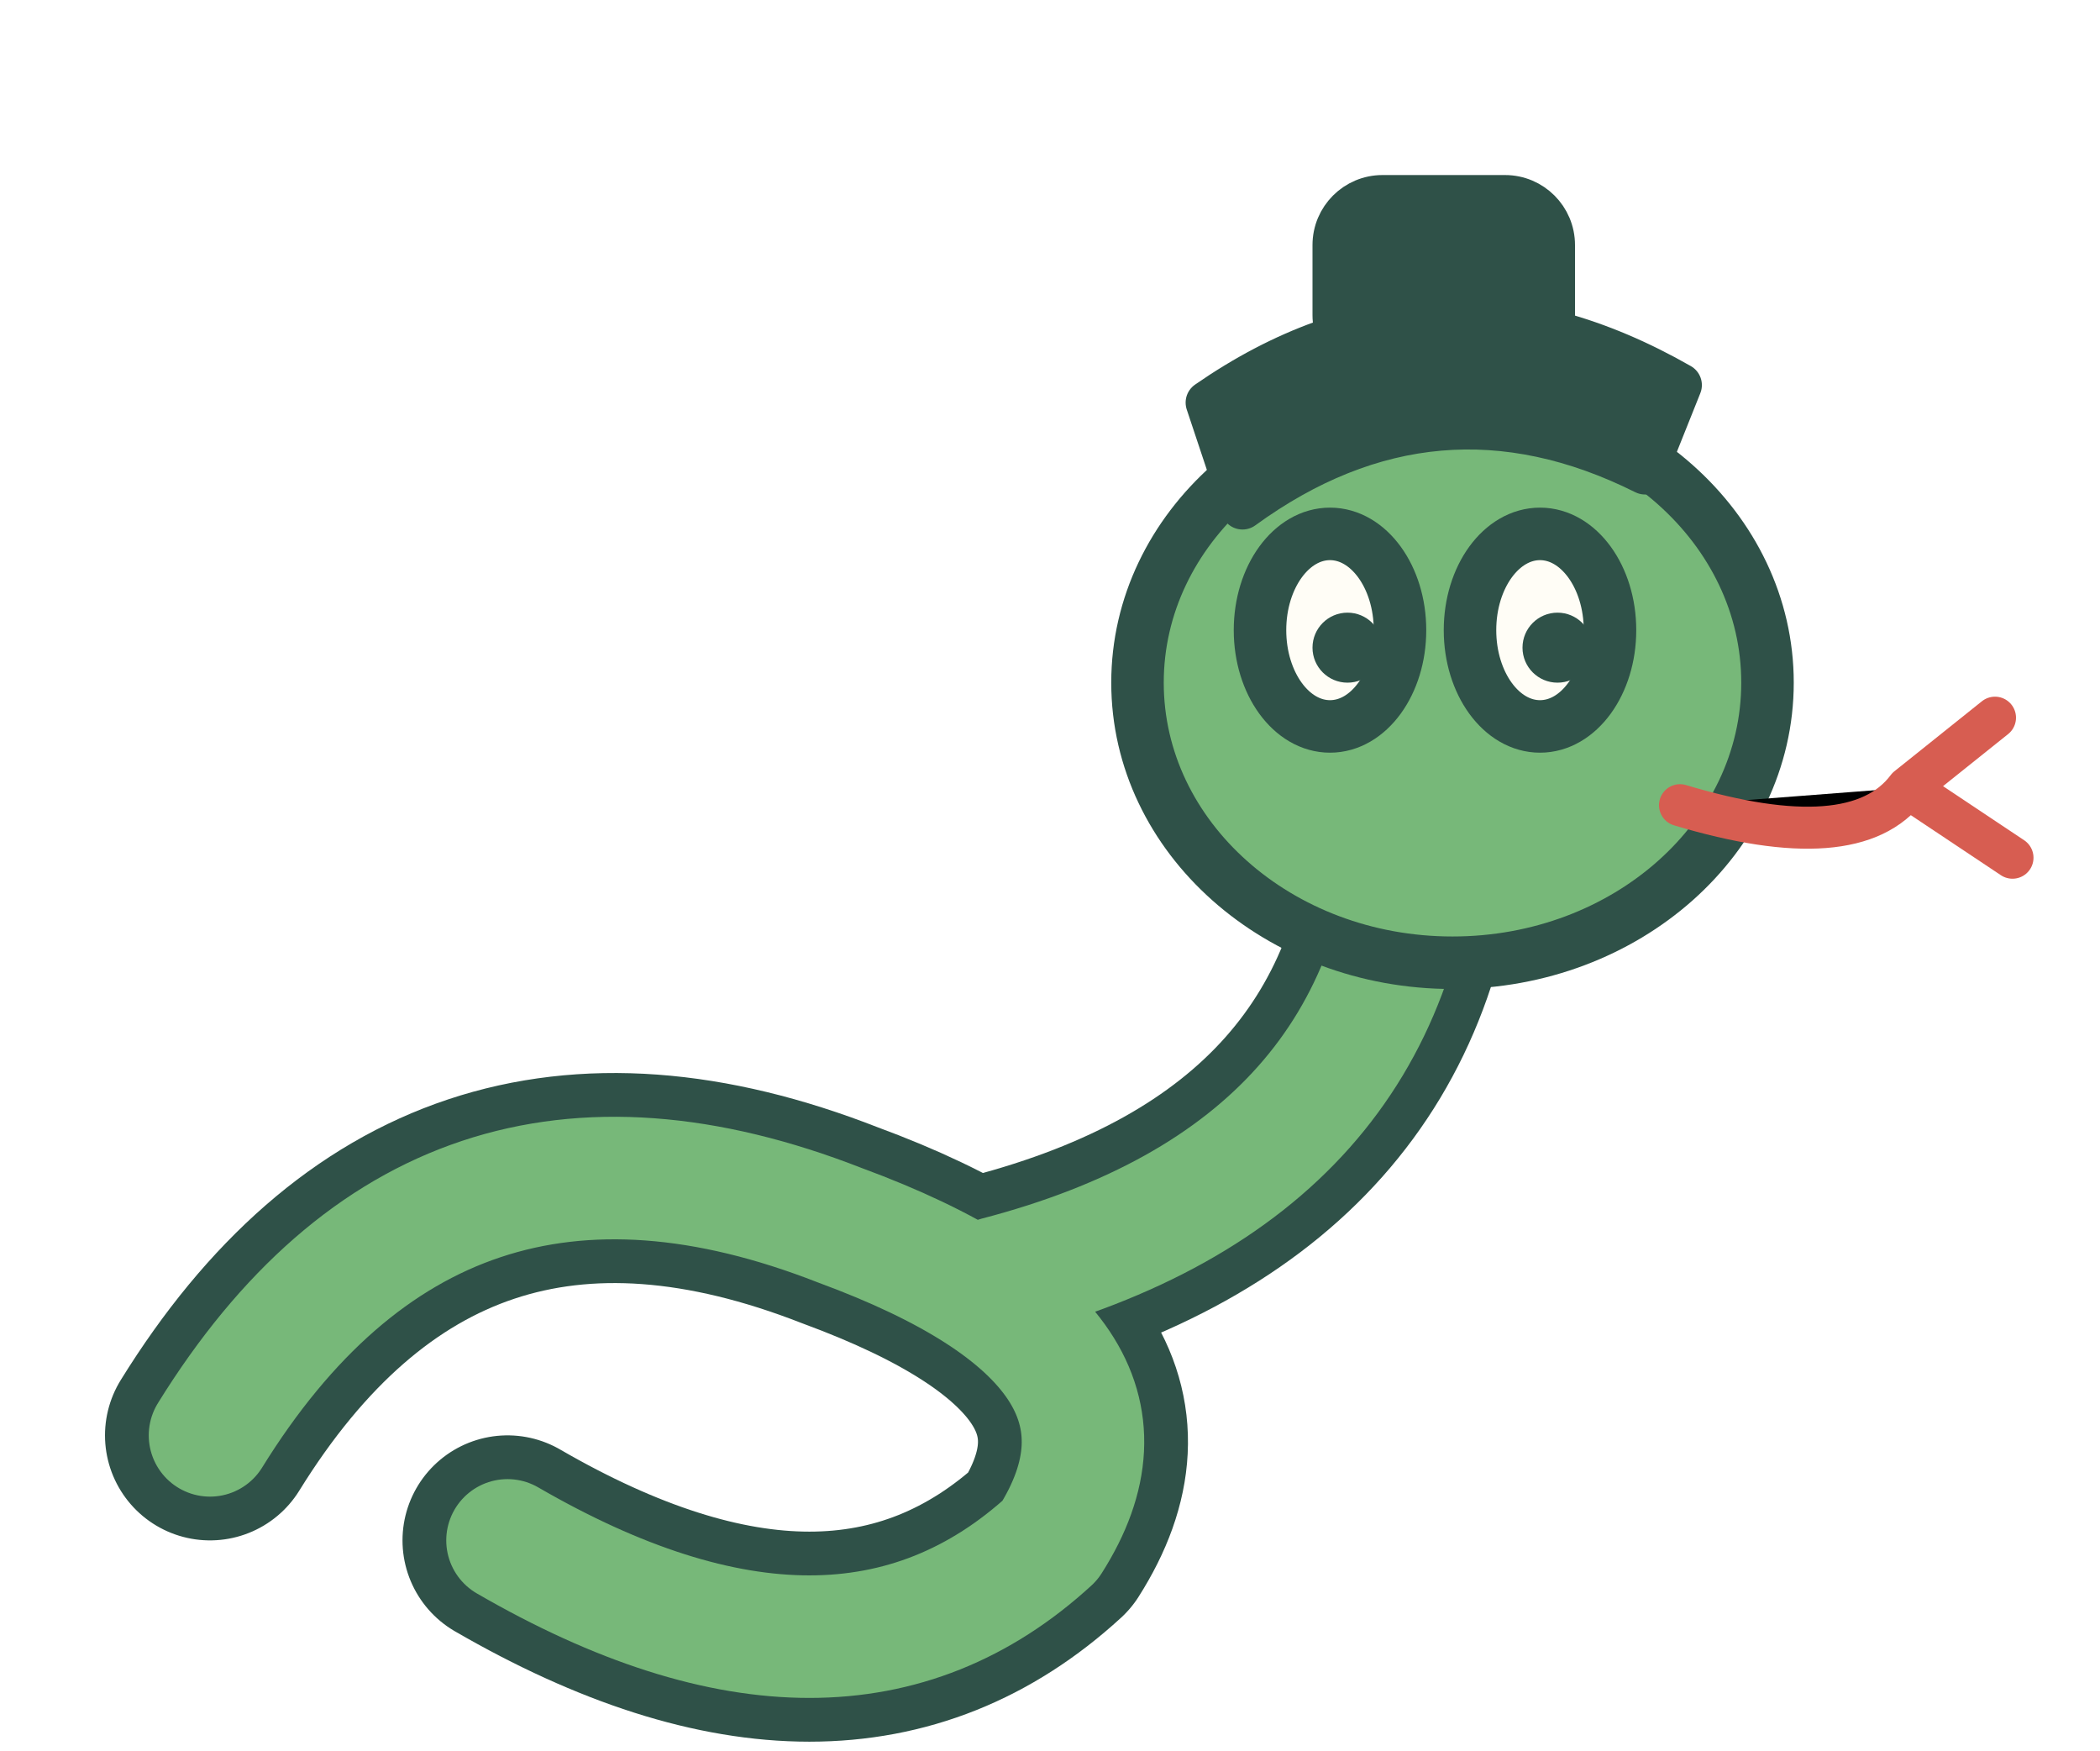
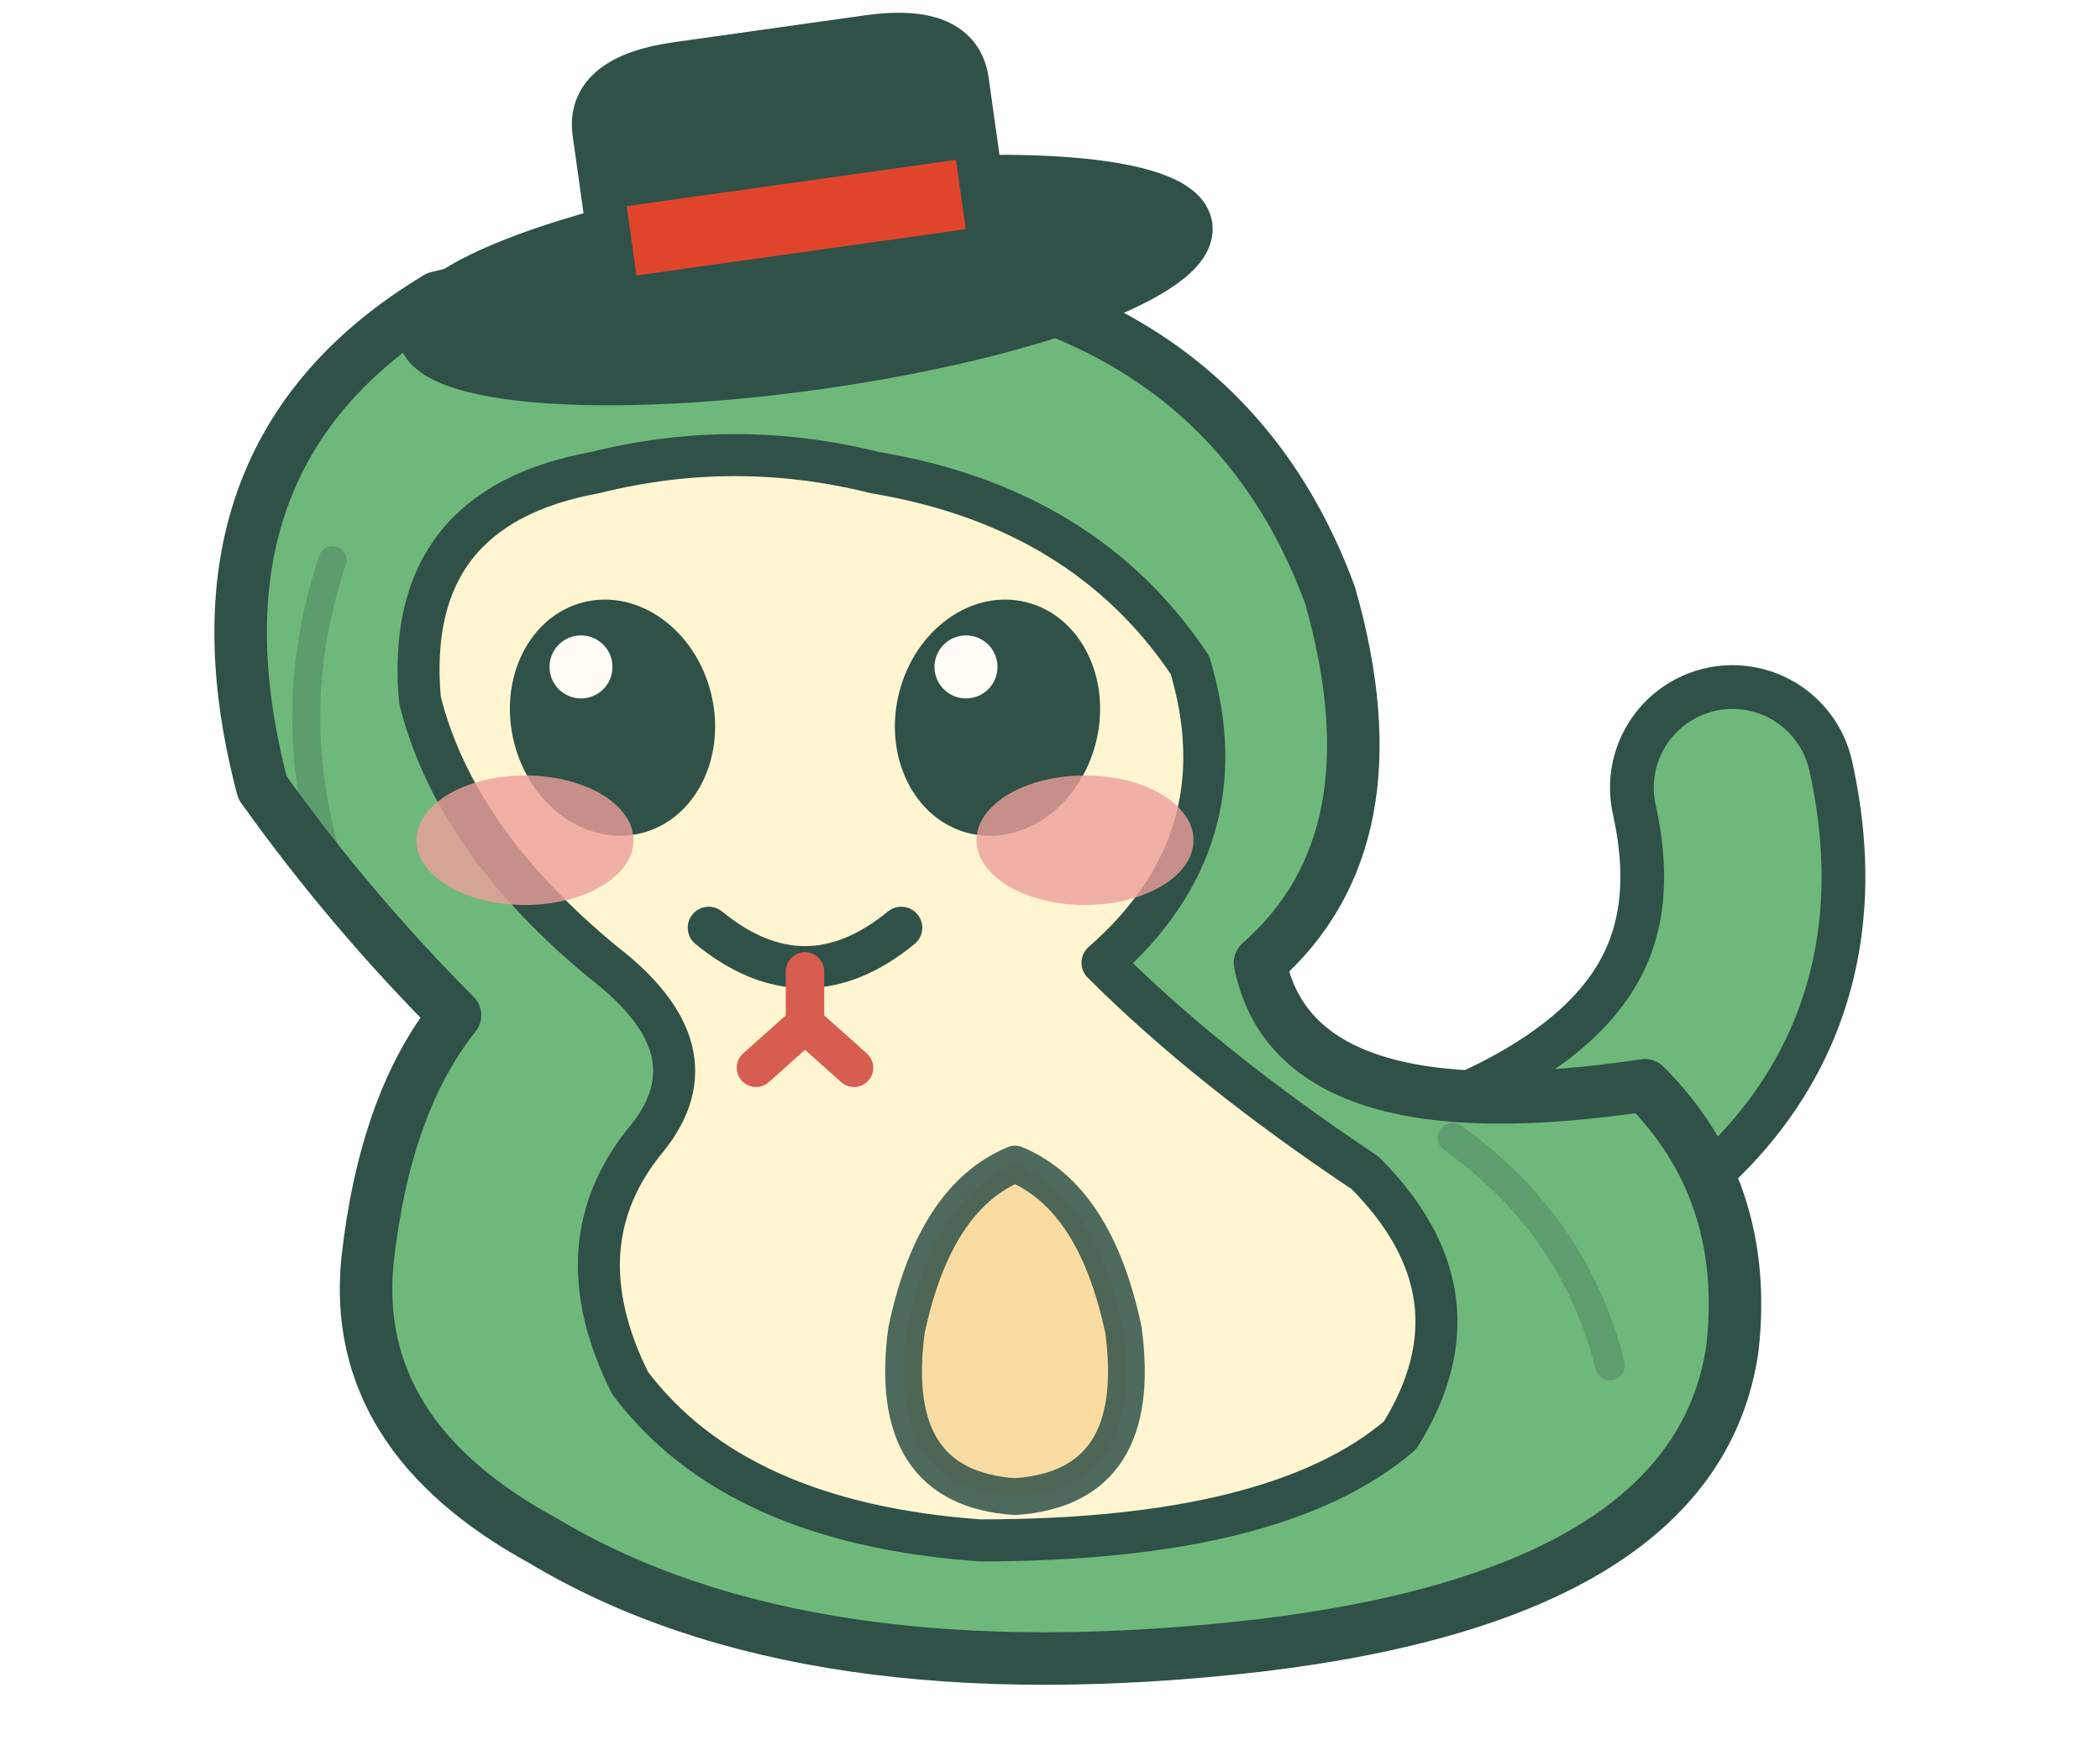
<svg xmlns="http://www.w3.org/2000/svg" viewBox="0 0 120 100" role="img" aria-label="art-snake">
  <defs>
    <symbol id="art-snake" viewBox="0 0 120 100">
      <g stroke="#2f5148" stroke-width="3" stroke-linecap="round" stroke-linejoin="round">
-         <path d="M12 82 Q25 61 48 70 Q67 77 60 88 Q48 99 29 88 M57 73 Q80 67 81 46" fill="none" stroke="#2f5148" stroke-width="12" />
-         <path d="M12 82 Q25 61 48 70 Q67 77 60 88 Q48 99 29 88 M57 73 Q80 67 81 46" fill="none" stroke="#77b879" stroke-width="7" />
-         <ellipse cx="83" cy="39" rx="18" ry="16" fill="#77b879" />
-         <ellipse cx="76" cy="36" rx="4" ry="5.5" fill="#fffdf6" />
-         <ellipse cx="88" cy="36" rx="4" ry="5.5" fill="#fffdf6" />
-         <circle cx="77" cy="37" r="2" fill="#2f5148" stroke="none" />
-         <circle cx="89" cy="37" r="2" fill="#2f5148" stroke="none" />
-         <path d="M96 46 Q106 49 109 45 M109 45 L114 41 M109 45 L115 49" stroke="#d75d51" stroke-width="2.4" />
-         <path d="M69 23 Q82 14 96 22 L94 27 Q82 21 71 29 Z" fill="#2f5148" stroke-width="2.5" />
-         <rect x="76" y="11" width="13" height="10" rx="3" fill="#2f5148" stroke-width="2" />
+         <path d="M80 70 Q103 63 99 45" fill="none" stroke-width="14" />
+         <path d="M80 70 Q103 63 99 45" fill="none" stroke="#6fb87b" stroke-width="9" />
+         <path d="M44 15 Q69 15 76 34 Q80 48 72 55 Q74 65 94 62 Q100 68 99 77 Q97 91 72 94 Q46 97 31 88 Q20 82 21 72 Q22 63 26 58 Q20 52 15 45 Q10 26 25 17 Q33 15 44 15 Z" fill="#6fb87b" />
+         <path d="M83 65 Q90 70 92 78" fill="none" stroke-width="1.7" opacity=".26" />
+         <path d="M19 32 Q16 41 19 50" fill="none" stroke-width="1.6" opacity=".28" />
+         <path d="M34 27 Q42 25 50 27 Q62 29 68 38 Q71 48 63 55 Q69 61 78 67 Q85 74 80 82 Q73 88 56 88 Q42 87 36 79 Q32 71 37 65 Q41 60 34.5 55 Q26 48 24 40 Q23 29 34 27 Z" fill="#fff5d1" stroke-width="2.4" />
+         <path d="M58 66.5 Q62.6 68.4 64.2 76 Q65.4 85 58 85.5 Q50.6 85 51.8 76 Q53.4 68.4 58 66.5 Z" fill="#f8dca2" stroke-width="2.1" stroke-opacity=".85" />
+         <ellipse cx="35" cy="41" rx="5.8" ry="6.8" fill="#2f5148" stroke="none" transform="rotate(-14 35 41)" />
+         <ellipse cx="57" cy="41" rx="5.8" ry="6.8" fill="#2f5148" stroke="none" transform="rotate(14 57 41)" />
+         <circle cx="33.2" cy="38.1" r="1.8" fill="#fffdf6" stroke="none" />
+         <circle cx="55.2" cy="38.1" r="1.8" fill="#fffdf6" stroke="none" />
+         <ellipse cx="30" cy="48" rx="6.2" ry="3.7" fill="#ee9f9a" stroke="none" opacity=".8" />
+         <ellipse cx="62" cy="48" rx="6.2" ry="3.7" fill="#ee9f9a" stroke="none" opacity=".8" />
+         <path d="M40.5 53 Q46 57.5 51.5 53" fill="none" stroke-width="2.4" />
+         <path d="M46 55.5 L46 58.5 M46 58.5 L43.2 61 M46 58.5 L48.8 61" fill="none" stroke="#d75d51" stroke-width="2.2" />
+         <g transform="rotate(-8 46 16)">
+           <ellipse cx="46" cy="16" rx="22" ry="4.8" fill="#2f5148" />
+           <path d="M35.5 16 L35.5 6 Q35.5 3 40.5 3 L51.5 3 Q56.5 3 56.5 6 L56.5 16 Z" fill="#2f5148" />
+           <path d="M36.5 12.4 L55.5 12.4" fill="none" stroke="#e0452c" stroke-width="4" stroke-linecap="butt" />
+         </g>
      </g>
    </symbol>
  </defs>
  <use href="#art-snake" width="120" height="100" />
</svg>
